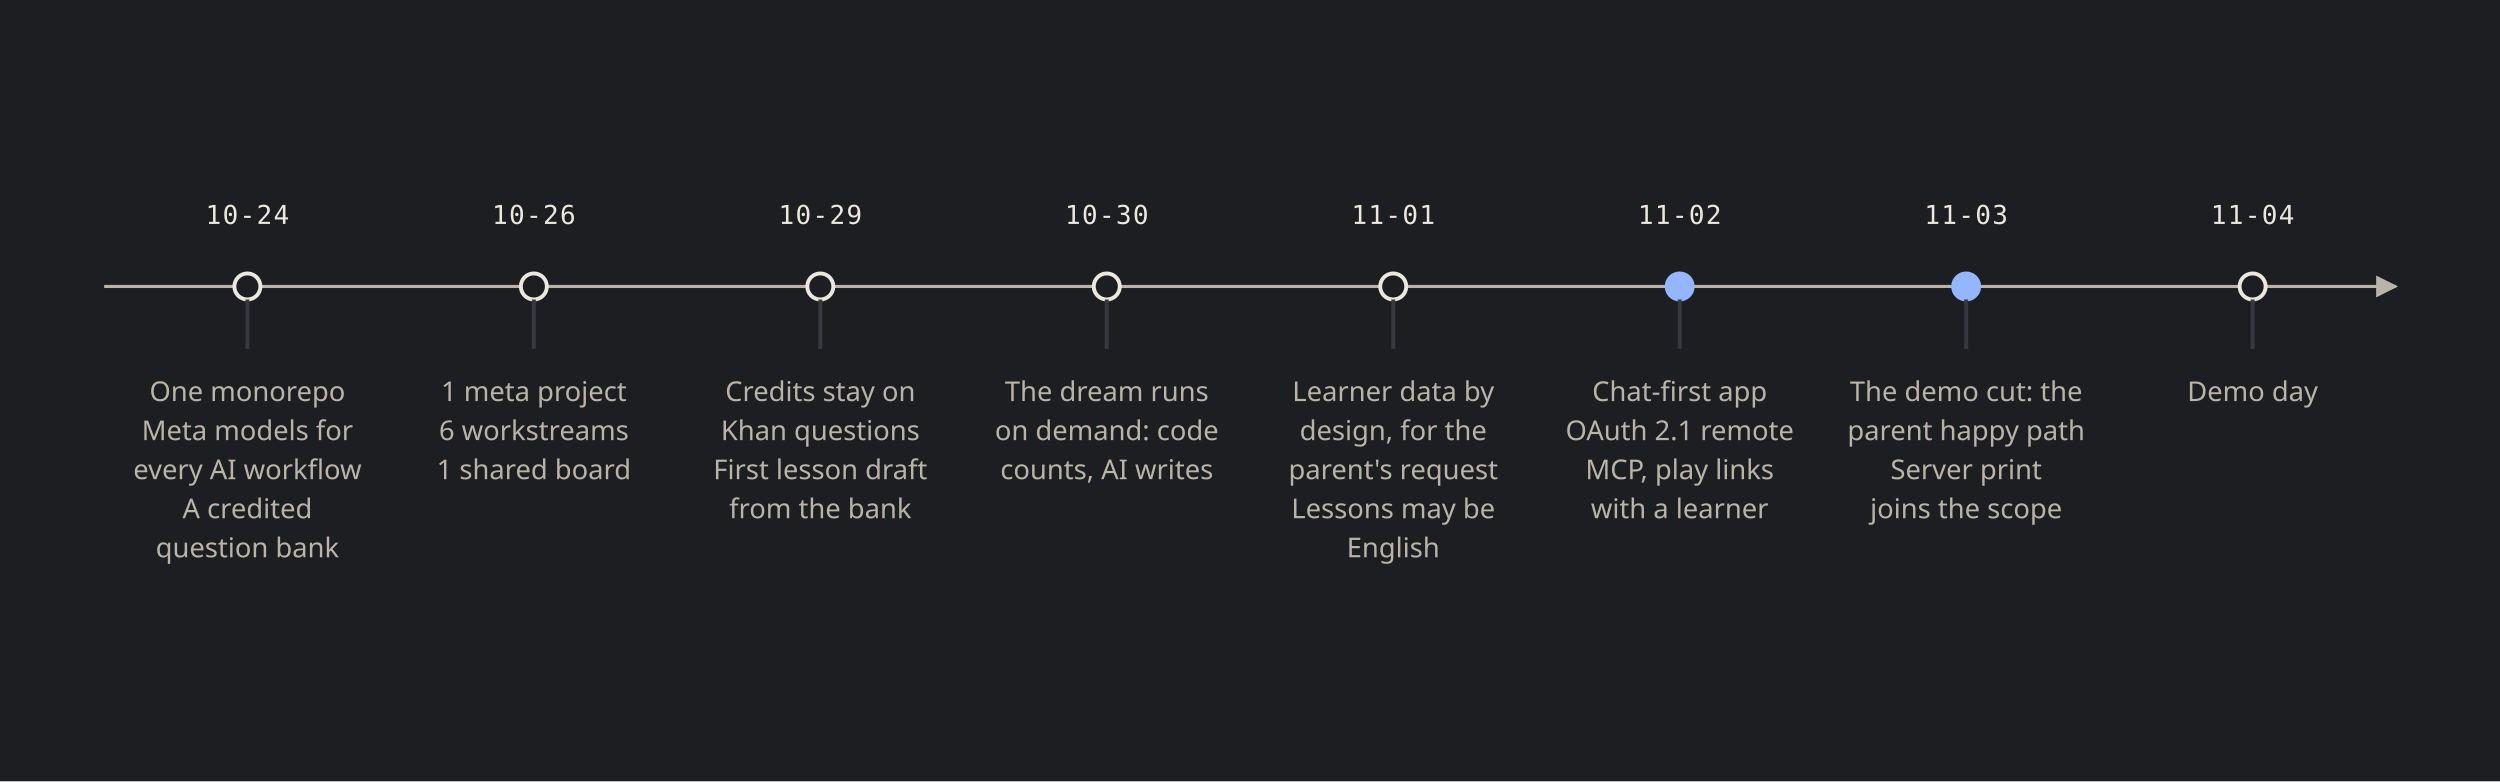
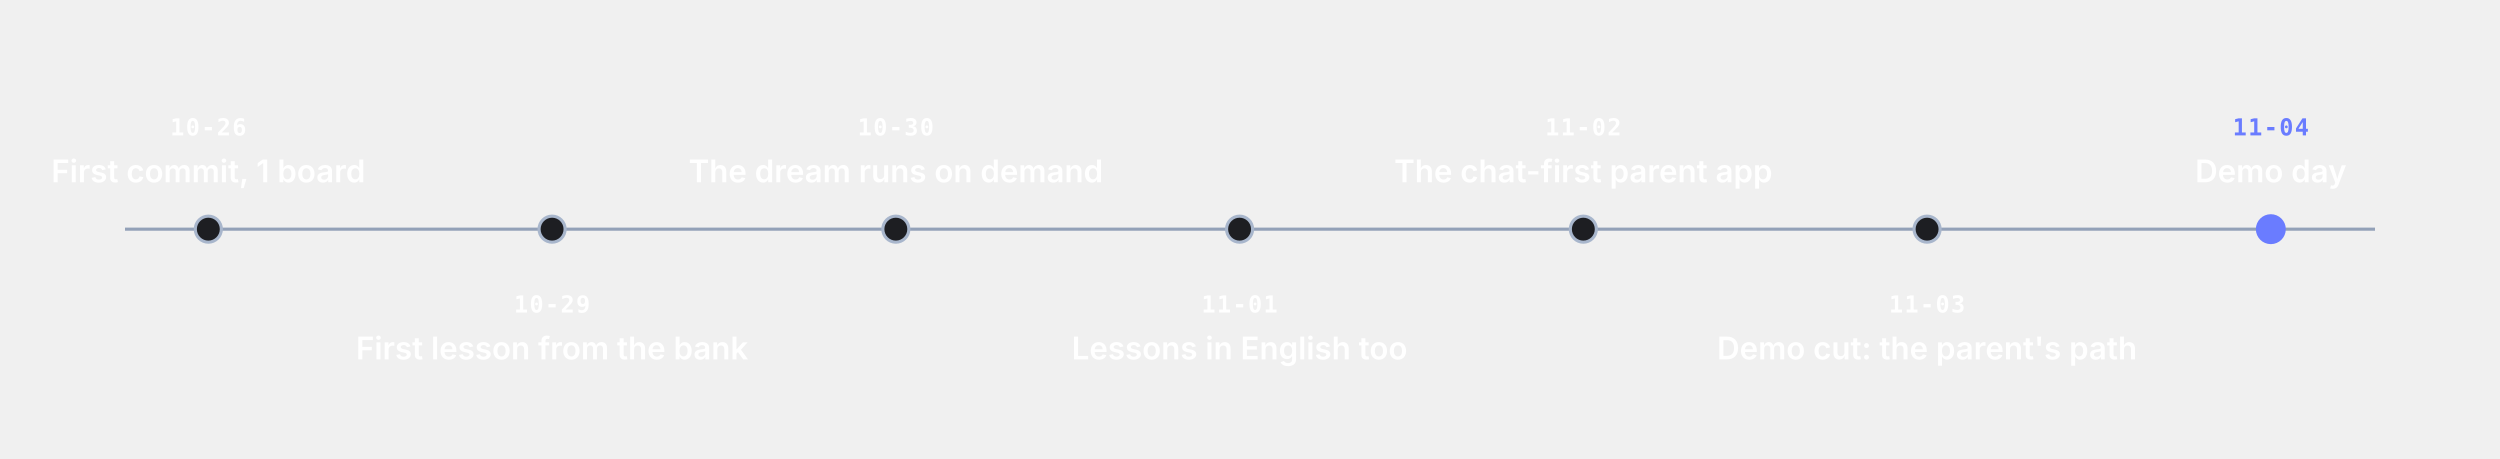
- <svg xmlns="http://www.w3.org/2000/svg" viewBox="0 0 960 300" role="img" aria-labelledby="story-timeline-dark-title story-timeline-dark-desc">
+ <svg xmlns="http://www.w3.org/2000/svg" viewBox="0 0 960 176" role="img" aria-labelledby="story-timeline-dark-title story-timeline-dark-desc">
  <defs>
-     <marker id="a-m-dark" viewBox="0 0 10 10" refX="9" refY="5" markerWidth="7" markerHeight="7" orient="auto-start-reverse">
-       <path d="M0,0 L10,5 L0,10 z" fill="#b9b4a7" />
+     <marker id="story-timeline-dark-default" markerWidth="8" markerHeight="6" refX="7" refY="3" orient="auto" markerUnits="userSpaceOnUse">
+       <polygon points="0 0, 8 3, 0 6" fill="#a8b6cc" />
    </marker>
-     <marker id="a-a-dark" viewBox="0 0 10 10" refX="9" refY="5" markerWidth="7" markerHeight="7" orient="auto-start-reverse">
-       <path d="M0,0 L10,5 L0,10 z" fill="#93b6ff" />
+     <marker id="story-timeline-dark-accent" markerWidth="8" markerHeight="6" refX="7" refY="3" orient="auto" markerUnits="userSpaceOnUse">
+       <polygon points="0 0, 8 3, 0 6" fill="#6a7cff" />
    </marker>
-     <marker id="a-l-dark" viewBox="0 0 10 10" refX="9" refY="5" markerWidth="7" markerHeight="7" orient="auto-start-reverse">
-       <path d="M0,0 L10,5 L0,10 z" fill="#7aa6f0" />
+     <marker id="story-timeline-dark-link" markerWidth="8" markerHeight="6" refX="7" refY="3" orient="auto" markerUnits="userSpaceOnUse">
+       <polygon points="0 0, 8 3, 0 6" fill="#3db8b8" />
+     </marker>
+     <marker id="story-timeline-dark-open" markerWidth="8" markerHeight="6" refX="7" refY="3" orient="auto" markerUnits="userSpaceOnUse">
+       <polyline points="0 0, 8 3, 0 6" fill="none" stroke="#a8b6cc" stroke-width="1.2" />
    </marker>
  </defs>
-   <rect x="0" y="0" width="960" height="300" fill="#1d1e22" />
-   <line x1="40" y1="110" x2="920" y2="110" stroke="#b9b4a7" stroke-width="1.2" marker-end="url(#a-m-dark)" />
-   <circle cx="95" cy="110" r="5" fill="#1d1e22" stroke="#ece8de" stroke-width="1.5" />
-   <text x="95" y="86" text-anchor="middle" font-family="ui-monospace, monospace" font-size="10" letter-spacing="0.5" fill="#ece8de">10-24</text>
-   <line x1="95" y1="115" x2="95" y2="134" stroke="#373941" stroke-width="1.5" />
-   <text x="95" y="154" text-anchor="middle" font-family="'Andika', system-ui, sans-serif" font-size="10.5" fill="#b9b4a7">One monorepo</text>
-   <text x="95" y="169" text-anchor="middle" font-family="'Andika', system-ui, sans-serif" font-size="10.5" fill="#b9b4a7">Meta models for</text>
-   <text x="95" y="184" text-anchor="middle" font-family="'Andika', system-ui, sans-serif" font-size="10.5" fill="#b9b4a7">every AI workflow</text>
-   <text x="95" y="199" text-anchor="middle" font-family="'Andika', system-ui, sans-serif" font-size="10.5" fill="#b9b4a7">A credited</text>
-   <text x="95" y="214" text-anchor="middle" font-family="'Andika', system-ui, sans-serif" font-size="10.5" fill="#b9b4a7">question bank</text>
-   <circle cx="205" cy="110" r="5" fill="#1d1e22" stroke="#ece8de" stroke-width="1.5" />
-   <text x="205" y="86" text-anchor="middle" font-family="ui-monospace, monospace" font-size="10" letter-spacing="0.5" fill="#ece8de">10-26</text>
-   <line x1="205" y1="115" x2="205" y2="134" stroke="#373941" stroke-width="1.5" />
-   <text x="205" y="154" text-anchor="middle" font-family="'Andika', system-ui, sans-serif" font-size="10.5" fill="#b9b4a7">1 meta project</text>
-   <text x="205" y="169" text-anchor="middle" font-family="'Andika', system-ui, sans-serif" font-size="10.5" fill="#b9b4a7">6 workstreams</text>
-   <text x="205" y="184" text-anchor="middle" font-family="'Andika', system-ui, sans-serif" font-size="10.5" fill="#b9b4a7">1 shared board</text>
-   <circle cx="315" cy="110" r="5" fill="#1d1e22" stroke="#ece8de" stroke-width="1.5" />
-   <text x="315" y="86" text-anchor="middle" font-family="ui-monospace, monospace" font-size="10" letter-spacing="0.5" fill="#ece8de">10-29</text>
-   <line x1="315" y1="115" x2="315" y2="134" stroke="#373941" stroke-width="1.5" />
-   <text x="315" y="154" text-anchor="middle" font-family="'Andika', system-ui, sans-serif" font-size="10.5" fill="#b9b4a7">Credits stay on</text>
-   <text x="315" y="169" text-anchor="middle" font-family="'Andika', system-ui, sans-serif" font-size="10.5" fill="#b9b4a7">Khan questions</text>
-   <text x="315" y="184" text-anchor="middle" font-family="'Andika', system-ui, sans-serif" font-size="10.5" fill="#b9b4a7">First lesson draft</text>
-   <text x="315" y="199" text-anchor="middle" font-family="'Andika', system-ui, sans-serif" font-size="10.5" fill="#b9b4a7">from the bank</text>
-   <circle cx="425" cy="110" r="5" fill="#1d1e22" stroke="#ece8de" stroke-width="1.5" />
-   <text x="425" y="86" text-anchor="middle" font-family="ui-monospace, monospace" font-size="10" letter-spacing="0.5" fill="#ece8de">10-30</text>
-   <line x1="425" y1="115" x2="425" y2="134" stroke="#373941" stroke-width="1.5" />
-   <text x="425" y="154" text-anchor="middle" font-family="'Andika', system-ui, sans-serif" font-size="10.5" fill="#b9b4a7">The dream runs</text>
-   <text x="425" y="169" text-anchor="middle" font-family="'Andika', system-ui, sans-serif" font-size="10.5" fill="#b9b4a7">on demand: code</text>
-   <text x="425" y="184" text-anchor="middle" font-family="'Andika', system-ui, sans-serif" font-size="10.5" fill="#b9b4a7">counts, AI writes</text>
-   <circle cx="535" cy="110" r="5" fill="#1d1e22" stroke="#ece8de" stroke-width="1.5" />
-   <text x="535" y="86" text-anchor="middle" font-family="ui-monospace, monospace" font-size="10" letter-spacing="0.5" fill="#ece8de">11-01</text>
-   <line x1="535" y1="115" x2="535" y2="134" stroke="#373941" stroke-width="1.5" />
-   <text x="535" y="154" text-anchor="middle" font-family="'Andika', system-ui, sans-serif" font-size="10.5" fill="#b9b4a7">Learner data by</text>
-   <text x="535" y="169" text-anchor="middle" font-family="'Andika', system-ui, sans-serif" font-size="10.5" fill="#b9b4a7">design, for the</text>
-   <text x="535" y="184" text-anchor="middle" font-family="'Andika', system-ui, sans-serif" font-size="10.5" fill="#b9b4a7">parent's request</text>
-   <text x="535" y="199" text-anchor="middle" font-family="'Andika', system-ui, sans-serif" font-size="10.5" fill="#b9b4a7">Lessons may be</text>
-   <text x="535" y="214" text-anchor="middle" font-family="'Andika', system-ui, sans-serif" font-size="10.5" fill="#b9b4a7">English</text>
-   <circle cx="645" cy="110" r="5" fill="#93b6ff" stroke="#93b6ff" stroke-width="1.5" />
-   <text x="645" y="86" text-anchor="middle" font-family="ui-monospace, monospace" font-size="10" letter-spacing="0.5" fill="#ece8de">11-02</text>
-   <line x1="645" y1="115" x2="645" y2="134" stroke="#373941" stroke-width="1.5" />
-   <text x="645" y="154" text-anchor="middle" font-family="'Andika', system-ui, sans-serif" font-size="10.5" fill="#b9b4a7">Chat-first app</text>
-   <text x="645" y="169" text-anchor="middle" font-family="'Andika', system-ui, sans-serif" font-size="10.5" fill="#b9b4a7">OAuth 2.1 remote</text>
-   <text x="645" y="184" text-anchor="middle" font-family="'Andika', system-ui, sans-serif" font-size="10.5" fill="#b9b4a7">MCP, play links</text>
-   <text x="645" y="199" text-anchor="middle" font-family="'Andika', system-ui, sans-serif" font-size="10.5" fill="#b9b4a7">with a learner</text>
-   <circle cx="755" cy="110" r="5" fill="#93b6ff" stroke="#93b6ff" stroke-width="1.5" />
-   <text x="755" y="86" text-anchor="middle" font-family="ui-monospace, monospace" font-size="10" letter-spacing="0.5" fill="#ece8de">11-03</text>
-   <line x1="755" y1="115" x2="755" y2="134" stroke="#373941" stroke-width="1.5" />
-   <text x="755" y="154" text-anchor="middle" font-family="'Andika', system-ui, sans-serif" font-size="10.5" fill="#b9b4a7">The demo cut: the</text>
-   <text x="755" y="169" text-anchor="middle" font-family="'Andika', system-ui, sans-serif" font-size="10.5" fill="#b9b4a7">parent happy path</text>
-   <text x="755" y="184" text-anchor="middle" font-family="'Andika', system-ui, sans-serif" font-size="10.5" fill="#b9b4a7">Server print</text>
-   <text x="755" y="199" text-anchor="middle" font-family="'Andika', system-ui, sans-serif" font-size="10.5" fill="#b9b4a7">joins the scope</text>
-   <circle cx="865" cy="110" r="5" fill="#1d1e22" stroke="#ece8de" stroke-width="1.5" />
-   <text x="865" y="86" text-anchor="middle" font-family="ui-monospace, monospace" font-size="10" letter-spacing="0.5" fill="#ece8de">11-04</text>
-   <line x1="865" y1="115" x2="865" y2="134" stroke="#373941" stroke-width="1.5" />
-   <text x="865" y="154" text-anchor="middle" font-family="'Andika', system-ui, sans-serif" font-size="10.5" fill="#b9b4a7">Demo day</text>
+   <line x1="48" y1="88" x2="912" y2="88" stroke="#93a1b8" stroke-width="1.2" />
+   <circle cx="80" cy="88" r="5" fill="#1d1e22" stroke="#a8b6cc" stroke-width="1.2" />
+   <circle cx="212" cy="88" r="5" fill="#1d1e22" stroke="#a8b6cc" stroke-width="1.2" />
+   <circle cx="344" cy="88" r="5" fill="#1d1e22" stroke="#a8b6cc" stroke-width="1.2" />
+   <circle cx="476" cy="88" r="5" fill="#1d1e22" stroke="#a8b6cc" stroke-width="1.2" />
+   <circle cx="608" cy="88" r="5" fill="#1d1e22" stroke="#a8b6cc" stroke-width="1.2" />
+   <circle cx="740" cy="88" r="5" fill="#1d1e22" stroke="#a8b6cc" stroke-width="1.2" />
+   <circle cx="872" cy="88" r="5" fill="#6a7cff" stroke="#6a7cff" stroke-width="1.5" />
+   <text x="80" y="52" text-anchor="middle" font-family="'Geist Mono', ui-monospace, monospace" font-size="9" font-weight="600" letter-spacing="0.06em" fill="#ffffff">10-26</text>
+   <text x="80" y="70" text-anchor="middle" font-family="'Inter', 'Geist', system-ui, sans-serif" font-size="12" font-weight="600" fill="#ffffff">First commit, 1 board</text>
+   <text x="212" y="120" text-anchor="middle" font-family="'Geist Mono', ui-monospace, monospace" font-size="9" font-weight="600" letter-spacing="0.06em" fill="#ffffff">10-29</text>
+   <text x="212" y="138" text-anchor="middle" font-family="'Inter', 'Geist', system-ui, sans-serif" font-size="12" font-weight="600" fill="#ffffff">First lesson from the bank</text>
+   <text x="344" y="52" text-anchor="middle" font-family="'Geist Mono', ui-monospace, monospace" font-size="9" font-weight="600" letter-spacing="0.06em" fill="#ffffff">10-30</text>
+   <text x="344" y="70" text-anchor="middle" font-family="'Inter', 'Geist', system-ui, sans-serif" font-size="12" font-weight="600" fill="#ffffff">The dream runs on demand</text>
+   <text x="476" y="120" text-anchor="middle" font-family="'Geist Mono', ui-monospace, monospace" font-size="9" font-weight="600" letter-spacing="0.06em" fill="#ffffff">11-01</text>
+   <text x="476" y="138" text-anchor="middle" font-family="'Inter', 'Geist', system-ui, sans-serif" font-size="12" font-weight="600" fill="#ffffff">Lessons in English too</text>
+   <text x="608" y="52" text-anchor="middle" font-family="'Geist Mono', ui-monospace, monospace" font-size="9" font-weight="600" letter-spacing="0.06em" fill="#ffffff">11-02</text>
+   <text x="608" y="70" text-anchor="middle" font-family="'Inter', 'Geist', system-ui, sans-serif" font-size="12" font-weight="600" fill="#ffffff">The chat-first parent app</text>
+   <text x="740" y="120" text-anchor="middle" font-family="'Geist Mono', ui-monospace, monospace" font-size="9" font-weight="600" letter-spacing="0.06em" fill="#ffffff">11-03</text>
+   <text x="740" y="138" text-anchor="middle" font-family="'Inter', 'Geist', system-ui, sans-serif" font-size="12" font-weight="600" fill="#ffffff">Demo cut: the parent's path</text>
+   <text x="872" y="52" text-anchor="middle" font-family="'Geist Mono', ui-monospace, monospace" font-size="9" font-weight="600" letter-spacing="0.06em" fill="#6a7cff">11-04</text>
+   <text x="872" y="70" text-anchor="middle" font-family="'Inter', 'Geist', system-ui, sans-serif" font-size="12" font-weight="600" fill="#ffffff">Demo day</text>
</svg>
